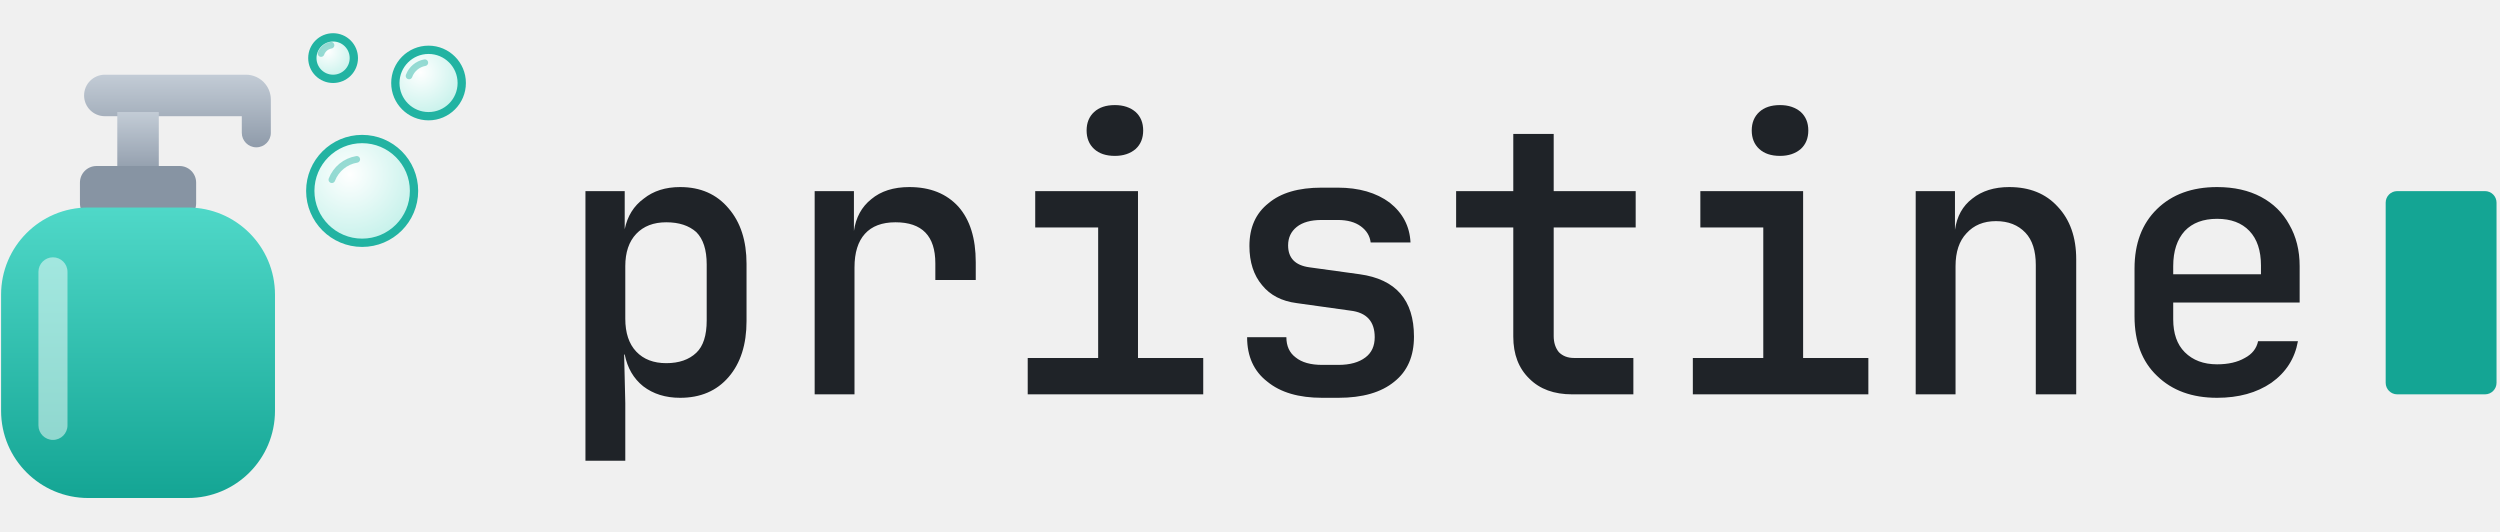
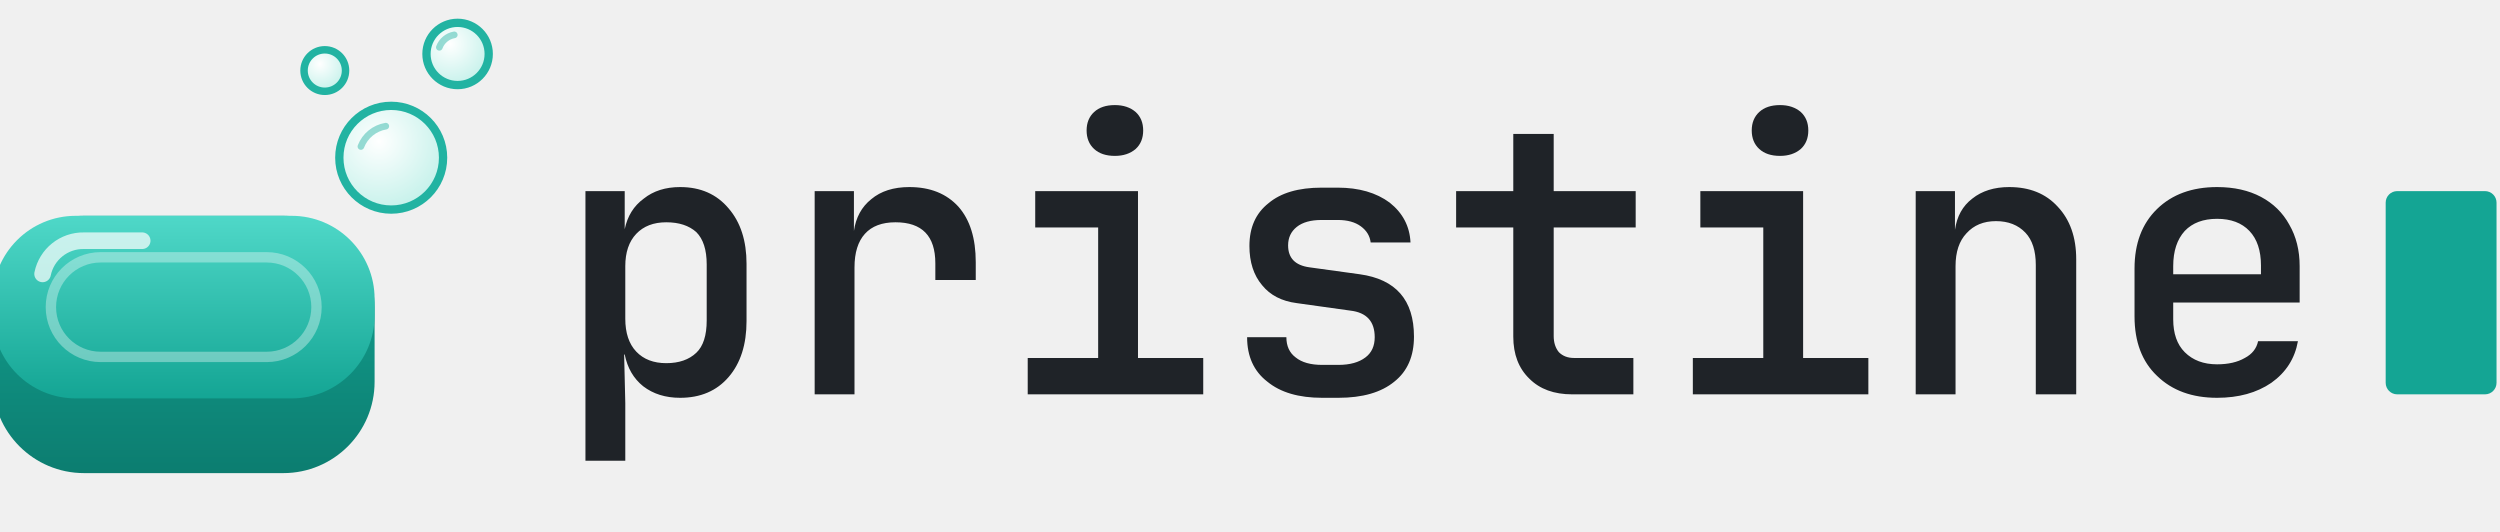
<svg xmlns="http://www.w3.org/2000/svg" viewBox="0 0 433 92" width="433" height="92" role="img" aria-label="pristine">
  <defs>
    <linearGradient id="soap" x1="0" y1="0" x2="0" y2="1">
      <stop offset="0" stop-color="#4fd8c8" />
      <stop offset="1" stop-color="#14a594" />
    </linearGradient>
    <radialGradient id="foam" cx=".38" cy=".34" r=".7">
      <stop offset="0" stop-color="#ffffff" />
      <stop offset="1" stop-color="#c4f1ea" />
    </radialGradient>
    <linearGradient id="pump" x1="0" y1="0" x2="0" y2="1">
      <stop offset="0" stop-color="#c3ccd6" />
      <stop offset="1" stop-color="#8f9baa" />
    </linearGradient>
+     <linearGradient id="side" x1="0" y1="0" x2="0" y2="1">
+       <stop offset="0" stop-color="#14a594" />
+       <stop offset="1" stop-color="#0c7d70" />
+     </linearGradient>
  </defs>
  <g transform="translate(-7 0) scale(0.7188)">
-     <path fill="url(#pump)" d="M35 18H69a6 6 0 0 1 6 6v8a3.5 3.5 0 0 1-7 0v-4H35a5 5 0 0 1 0-10Z" />
-     <rect x="38" y="27" width="10" height="15" fill="url(#pump)" />
-     <rect x="29" y="40" width="28" height="13" rx="4" fill="#8794a3" />
-     <rect x="10" y="50" width="66" height="70" rx="21" fill="url(#soap)" />
-     <rect x="19" y="62" width="7" height="44" rx="3.5" fill="#fff" fill-opacity=".5" />
-     <circle cx="97" cy="46" r="12.5" fill="url(#foam)" stroke="#22b3a2" stroke-width="2" />
-     <path d="M89.7 43.3A7.8 7.8 0 0 1 95.7 38.4" fill="none" stroke="#22b3a2" stroke-opacity=".45" stroke-width="1.6" stroke-linecap="round" />
-     <circle cx="113" cy="20" r="8" fill="url(#foam)" stroke="#22b3a2" stroke-width="2" />
-     <path d="M108.3 18.3A5.0 5.0 0 0 1 112.1 15.1" fill="none" stroke="#22b3a2" stroke-opacity=".45" stroke-width="1.6" stroke-linecap="round" />
-     <circle cx="90" cy="14" r="5" fill="url(#foam)" stroke="#22b3a2" stroke-width="2" />
-     <path d="M87.1 12.9A3.1 3.1 0 0 1 89.5 10.9" fill="none" stroke="#22b3a2" stroke-opacity=".45" stroke-width="1.6" stroke-linecap="round" />
+     <path d="M8 74a22 22 0 0 1 22-22h48a22 22 0 0 1 22 22v18a22 22 0 0 1-22 22H30a22 22 0 0 1-22-22Z" fill="url(#side)" />
+     <path d="M8 72a20 20 0 0 1 20-20h52a20 20 0 0 1 20 20v4a20 20 0 0 1-20 20H28a20 20 0 0 1-20-20Z" fill="url(#soap)" />
+     <rect x="22" y="62" width="64" height="24" rx="12" fill="none" stroke="#ffffff" stroke-opacity=".35" stroke-width="2.5" />
+     <path d="M20 66a10 10 0 0 1 10-8h14" fill="none" stroke="#ffffff" stroke-opacity=".7" stroke-width="4" stroke-linecap="round" />
+     <circle cx="104" cy="38" r="12.5" fill="url(#foam)" stroke="#22b3a2" stroke-width="2" />
+     <path d="M96.7 35.3A7.8 7.8 0 0 1 102.7 30.4" fill="none" stroke="#22b3a2" stroke-opacity=".45" stroke-width="1.6" stroke-linecap="round" />
+     <circle cx="120" cy="13" r="7.5" fill="url(#foam)" stroke="#22b3a2" stroke-width="2" />
+     <path d="M115.6 11.4A4.7 4.7 0 0 1 119.2 8.4" fill="none" stroke="#22b3a2" stroke-opacity=".45" stroke-width="1.6" stroke-linecap="round" />
+     <circle cx="88" cy="17" r="5" fill="url(#foam)" stroke="#22b3a2" stroke-width="1.8" />
  </g>
  <g transform="translate(96 3)">
    <path fill="#1f2328" d="M5.4 76.8V30.1H12.2V36.7Q12.9 33.3 15.5 31.4Q18 29.4 21.8 29.4Q27.1 29.4 30.2 33.1Q33.3 36.7 33.3 42.7V52.6Q33.3 58.7 30.2 62.3Q27.1 65.9 21.8 65.9Q18 65.9 15.4 63.9Q12.9 61.9 12.2 58.4H12.1L12.3 66.8V76.8ZM19.4 59.9Q22.7 59.9 24.6 58.1Q26.4 56.4 26.4 52.5V42.8Q26.4 39 24.6 37.2Q22.7 35.5 19.4 35.5Q16.1 35.5 14.2 37.5Q12.3 39.5 12.3 43.1V52.2Q12.3 55.9 14.2 57.9Q16.1 59.9 19.4 59.9ZM45.1 65.3V30.1H51.9V37Q52.4 33.5 54.9 31.5Q57.4 29.4 61.5 29.4Q66.9 29.4 70 32.8Q73 36.2 73 42.4V45.5H66V42.6Q66 35.5 59.1 35.5Q55.6 35.5 53.8 37.5Q52 39.5 52 43.3V65.3ZM82 65.3V59H94.2V36.4H83.3V30.1H101.1V59H112.4V65.3ZM97.1 24Q94.8 24 93.5 22.8Q92.2 21.6 92.2 19.6Q92.2 17.6 93.5 16.4Q94.8 15.2 97.1 15.2Q99.3 15.2 100.7 16.4Q102 17.6 102 19.6Q102 21.6 100.7 22.8Q99.3 24 97.1 24ZM133 65.9Q126.9 65.9 123.5 63.1Q120 60.4 120 55.4H126.8Q126.8 57.7 128.4 58.9Q130 60.2 133 60.2H135.8Q138.8 60.2 140.5 58.9Q142.1 57.7 142.1 55.4Q142.1 51.3 137.9 50.8L128.6 49.5Q124.7 49 122.6 46.4Q120.4 43.8 120.4 39.6Q120.4 34.8 123.7 32.2Q126.9 29.5 132.9 29.5H135.7Q141.2 29.5 144.7 32.1Q148.1 34.8 148.3 39H141.4Q141.2 37.3 139.7 36.2Q138.2 35.1 135.7 35.1H132.9Q130.1 35.1 128.6 36.3Q127.1 37.5 127.1 39.5Q127.1 42.8 130.8 43.3L139.5 44.5Q148.9 45.8 148.9 55.3Q148.9 60.4 145.5 63.1Q142.1 65.9 135.8 65.9ZM176.3 65.3Q171.6 65.3 168.9 62.6Q166.1 59.9 166.1 55.3V36.4H156.2V30.1H166.1V20.2H173.1V30.1H187.3V36.4H173.1V55.2Q173.1 56.9 174 58Q175 59 176.6 59H186.9V65.3ZM197.2 65.3V59H209.4V36.4H198.5V30.1H216.3V59H227.6V65.3ZM212.3 24Q210 24 208.7 22.8Q207.4 21.6 207.4 19.6Q207.4 17.6 208.7 16.4Q210 15.2 212.3 15.2Q214.5 15.2 215.9 16.4Q217.2 17.6 217.2 19.6Q217.2 21.6 215.9 22.8Q214.5 24 212.3 24ZM235.8 65.3V30.1H242.6V36.8Q243.1 33.3 245.6 31.4Q248.1 29.4 252 29.4Q257.3 29.4 260.4 32.8Q263.6 36.2 263.6 41.9V65.3H256.6V42.9Q256.6 39.2 254.8 37.3Q252.9 35.3 249.7 35.3Q246.5 35.3 244.6 37.4Q242.7 39.4 242.7 43.1V65.3ZM288 65.9Q281.5 65.9 277.6 62.1Q273.7 58.4 273.7 51.8V43.5Q273.7 37 277.6 33.2Q281.5 29.4 288 29.4Q292.4 29.4 295.6 31.1Q298.8 32.8 300.5 35.9Q302.3 39 302.3 43.1V49.4H280.4V52.3Q280.4 56 282.4 58Q284.5 60.1 288 60.1Q290.9 60.1 292.8 59Q294.7 58 295.1 56.1H302Q301.2 60.6 297.4 63.3Q293.6 65.9 288 65.9ZM280.4 43.1V44.5H295.6V43Q295.6 39.1 293.6 37Q291.6 34.9 288 34.9Q284.4 34.9 282.4 37Q280.4 39.2 280.4 43.1Z" />
    <rect x="317.2" y="30.1" width="19.2" height="35.2" rx="2" fill="#14a594" />
  </g>
</svg>
